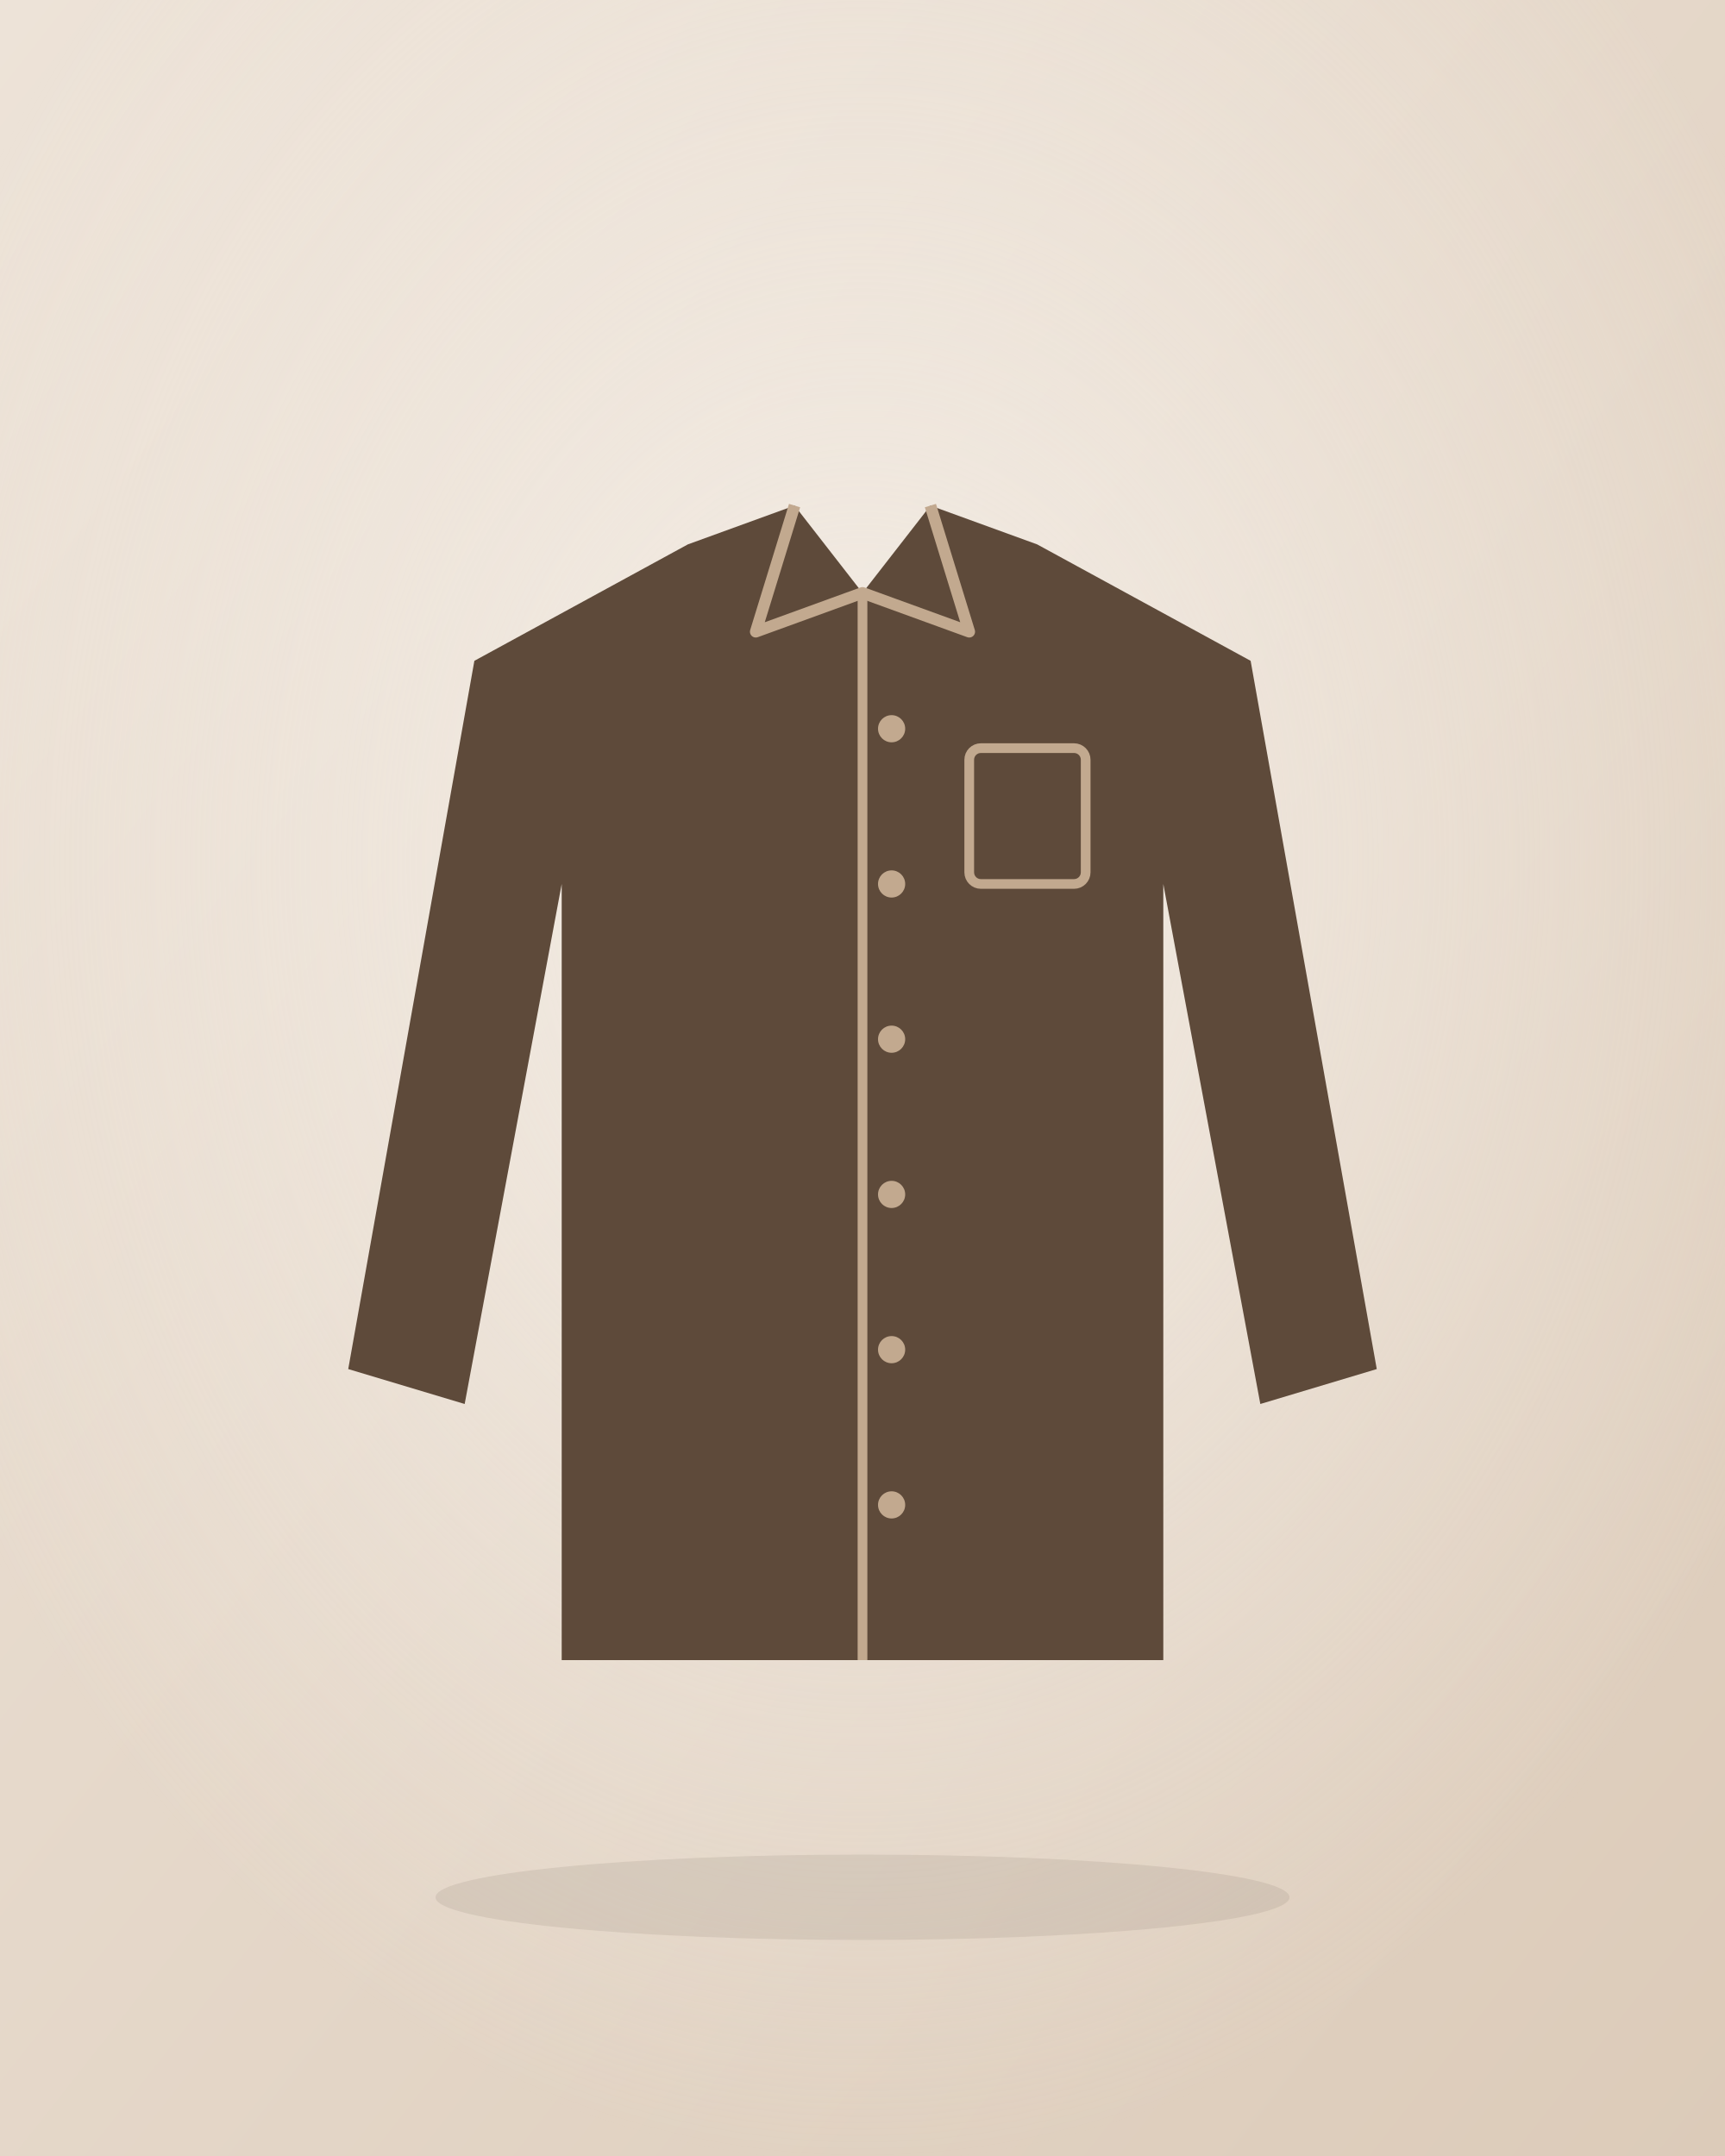
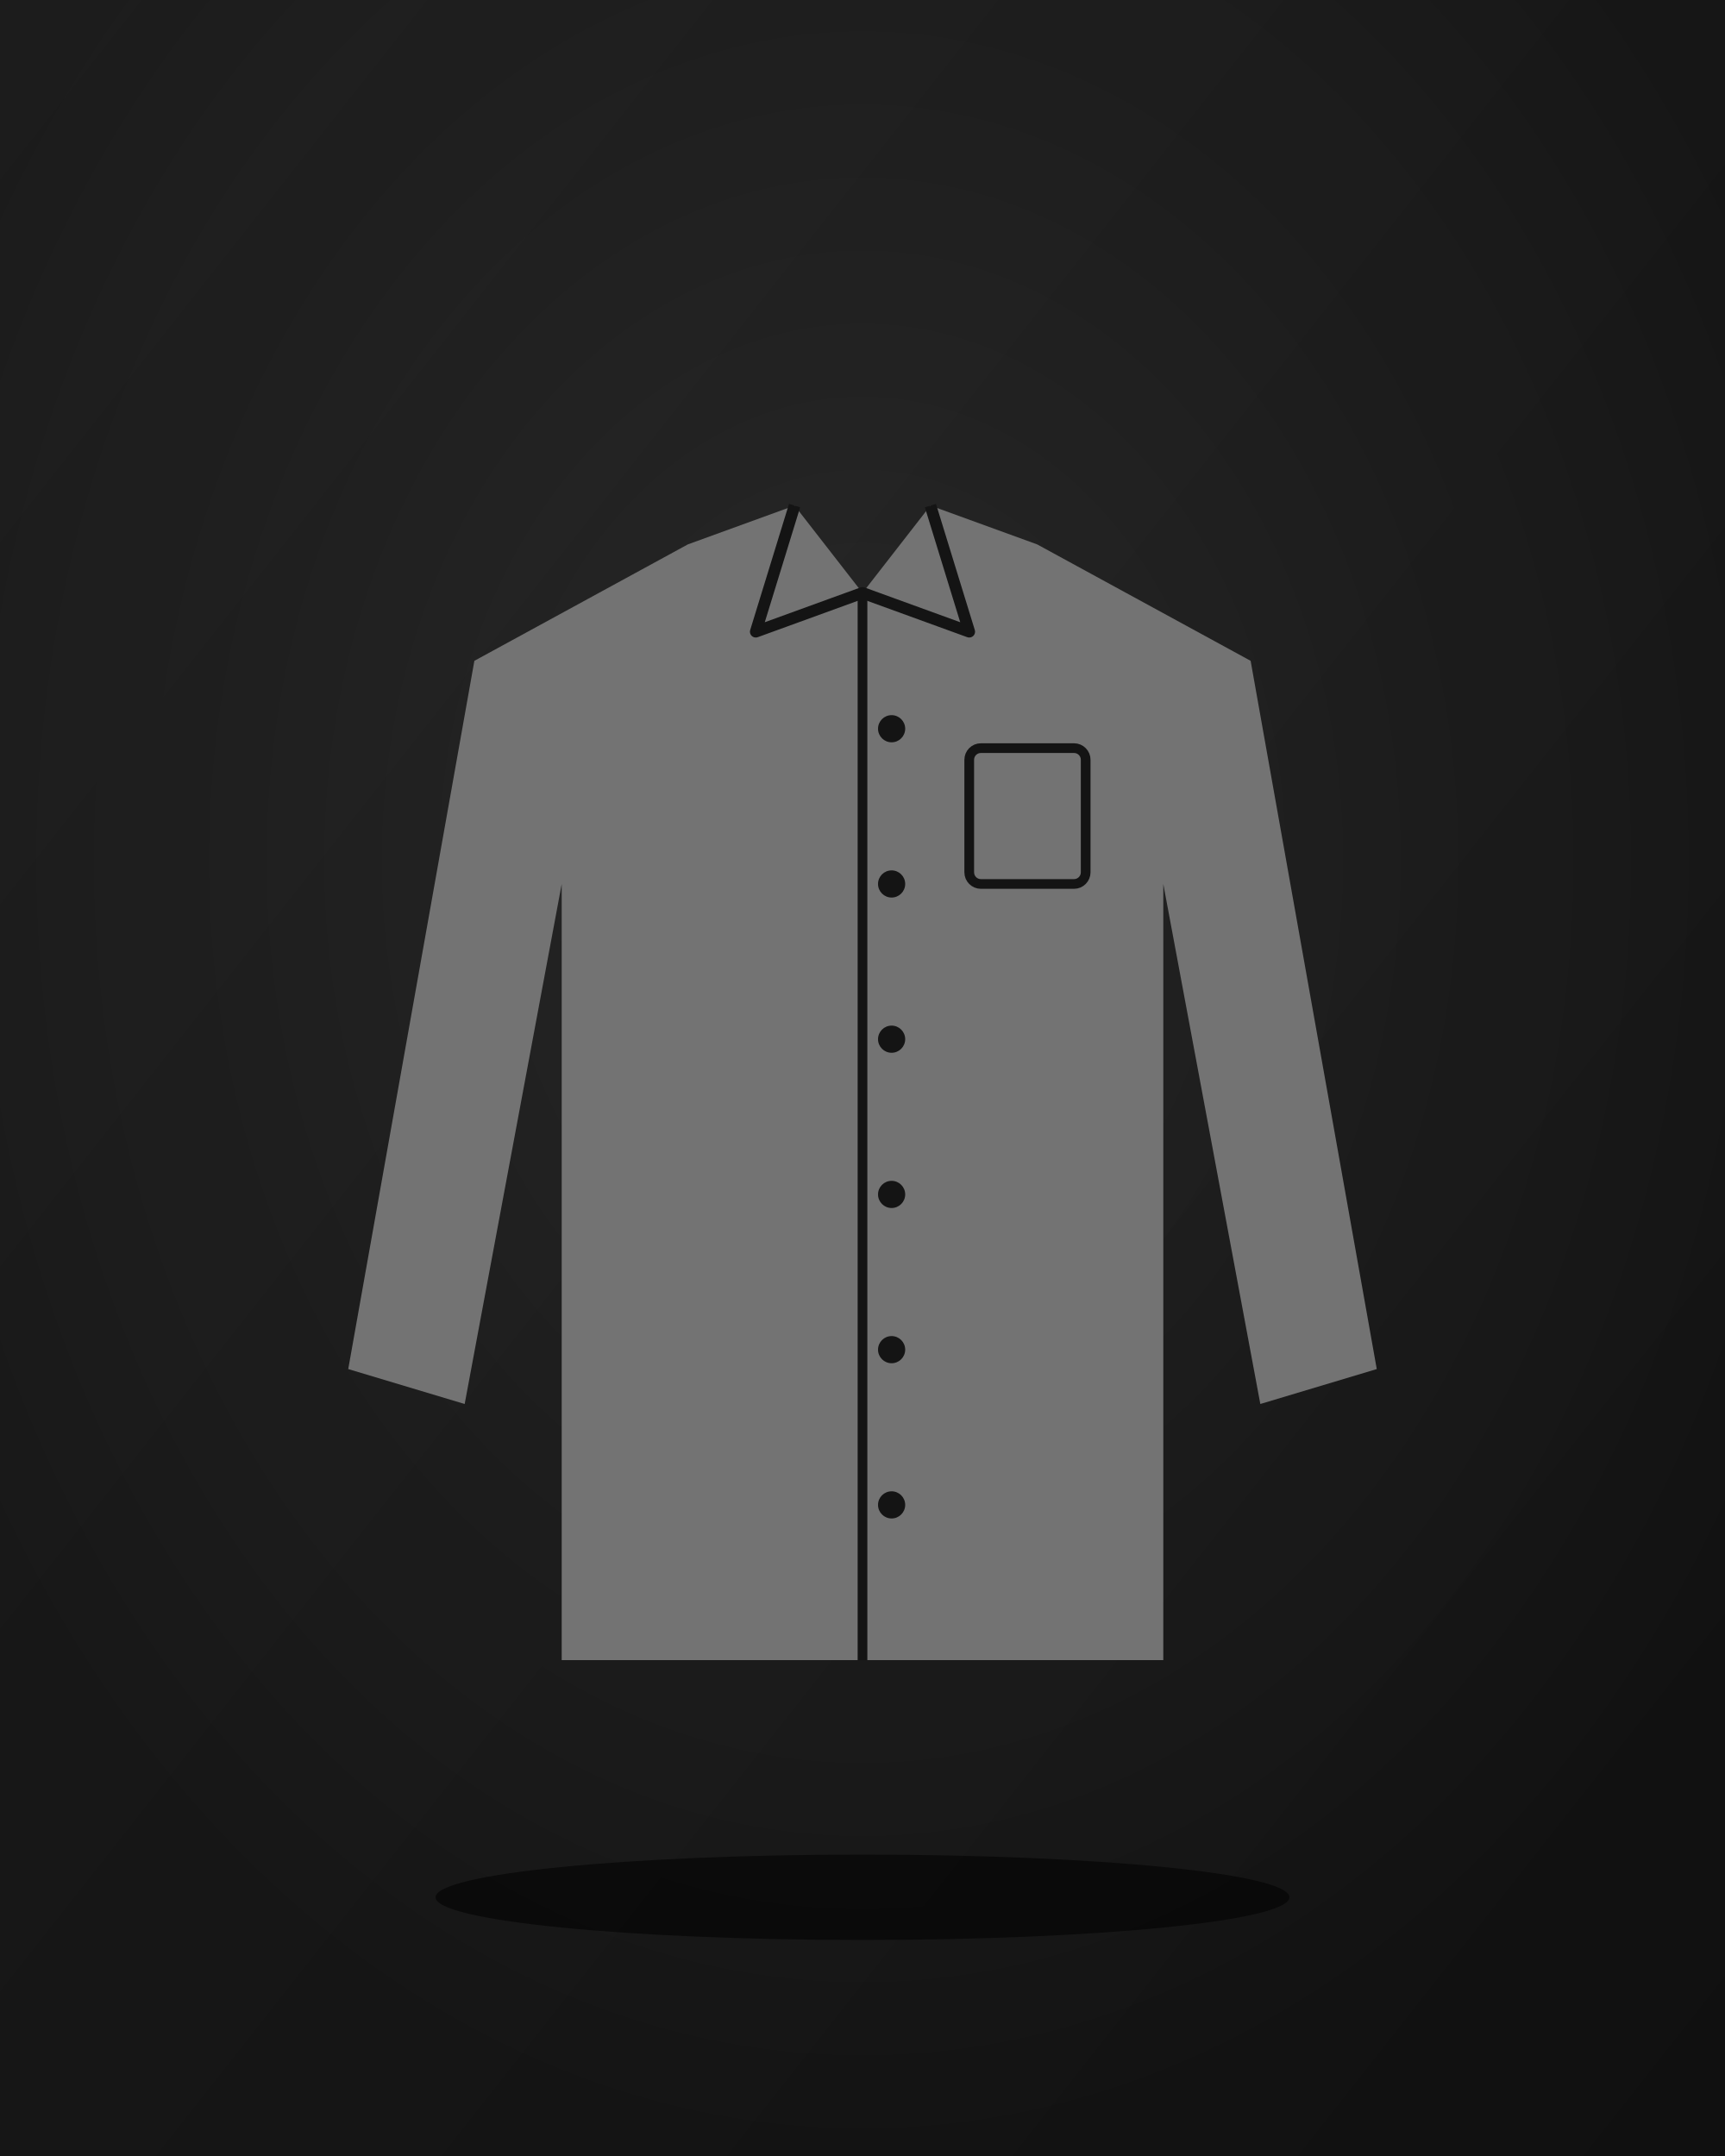
<svg xmlns="http://www.w3.org/2000/svg" viewBox="0 0 800 1000" width="800" height="1000">
  <defs>
    <linearGradient id="bg" x1="0" y1="0" x2="1" y2="1">
-       <stop offset="0" stop-color="#EDE3D8" />
-       <stop offset="1" stop-color="#DCCBB9" />
+       <stop offset="0" stop-color="#1C1C1C" />
+       <stop offset="1" stop-color="#101010" />
    </linearGradient>
    <radialGradient id="glow" cx="0.5" cy="0.4" r="0.6">
-       <stop offset="0" stop-color="#F7F2EC" stop-opacity="0.8" />
-       <stop offset="1" stop-color="#F7F2EC" stop-opacity="0" />
+       <stop offset="0" stop-color="#FFFFFF" stop-opacity="0.07" />
+       <stop offset="1" stop-color="#FFFFFF" stop-opacity="0" />
    </radialGradient>
  </defs>
  <rect width="800" height="1000" fill="url(#bg)" />
  <rect width="800" height="1000" fill="url(#glow)" />
-   <ellipse cx="400" cy="880" rx="198" ry="19.8" fill="#4A3A2E" opacity="0.10" />
+   <ellipse cx="400" cy="880" rx="198" ry="19.8" fill="#000000" opacity="0.55" />
  <g transform="translate(0 0) translate(400 500) scale(0.9) translate(-400 -500)">
-     <path fill="#5E4A3A" d="M310 225 L365 205 L400 250 L435 205 L490 225 L600 285 L665 650 L605 668 L555 400 L555 800 L245 800 L245 400 L195 668 L135 650 L200 285 Z" />
-     <path fill="none" stroke="#C2A98F" stroke-width="6" stroke-linejoin="round" d="M365 205 L345 270 L400 250 L455 270 L435 205" />
-     <path stroke="#C2A98F" stroke-width="5" d="M400 250 L400 800" />
-     <circle cx="415" cy="320" r="7" fill="#C2A98F" />
-     <circle cx="415" cy="400" r="7" fill="#C2A98F" />
-     <circle cx="415" cy="480" r="7" fill="#C2A98F" />
-     <circle cx="415" cy="560" r="7" fill="#C2A98F" />
-     <circle cx="415" cy="640" r="7" fill="#C2A98F" />
-     <circle cx="415" cy="720" r="7" fill="#C2A98F" />
-     <rect x="455" y="330" width="60" height="70" rx="6" fill="none" stroke="#C2A98F" stroke-width="5" />
+     <path fill="#737373" d="M310 225 L365 205 L400 250 L435 205 L490 225 L600 285 L665 650 L605 668 L555 400 L555 800 L245 800 L245 400 L195 668 L135 650 L200 285 Z" />
+     <path fill="none" stroke="#141414" stroke-width="6" stroke-linejoin="round" d="M365 205 L345 270 L400 250 L455 270 L435 205" />
+     <path stroke="#141414" stroke-width="5" d="M400 250 L400 800" />
+     <circle cx="415" cy="320" r="7" fill="#141414" />
+     <circle cx="415" cy="400" r="7" fill="#141414" />
+     <circle cx="415" cy="480" r="7" fill="#141414" />
+     <circle cx="415" cy="560" r="7" fill="#141414" />
+     <circle cx="415" cy="640" r="7" fill="#141414" />
+     <circle cx="415" cy="720" r="7" fill="#141414" />
+     <rect x="455" y="330" width="60" height="70" rx="6" fill="none" stroke="#141414" stroke-width="5" />
  </g>
</svg>
